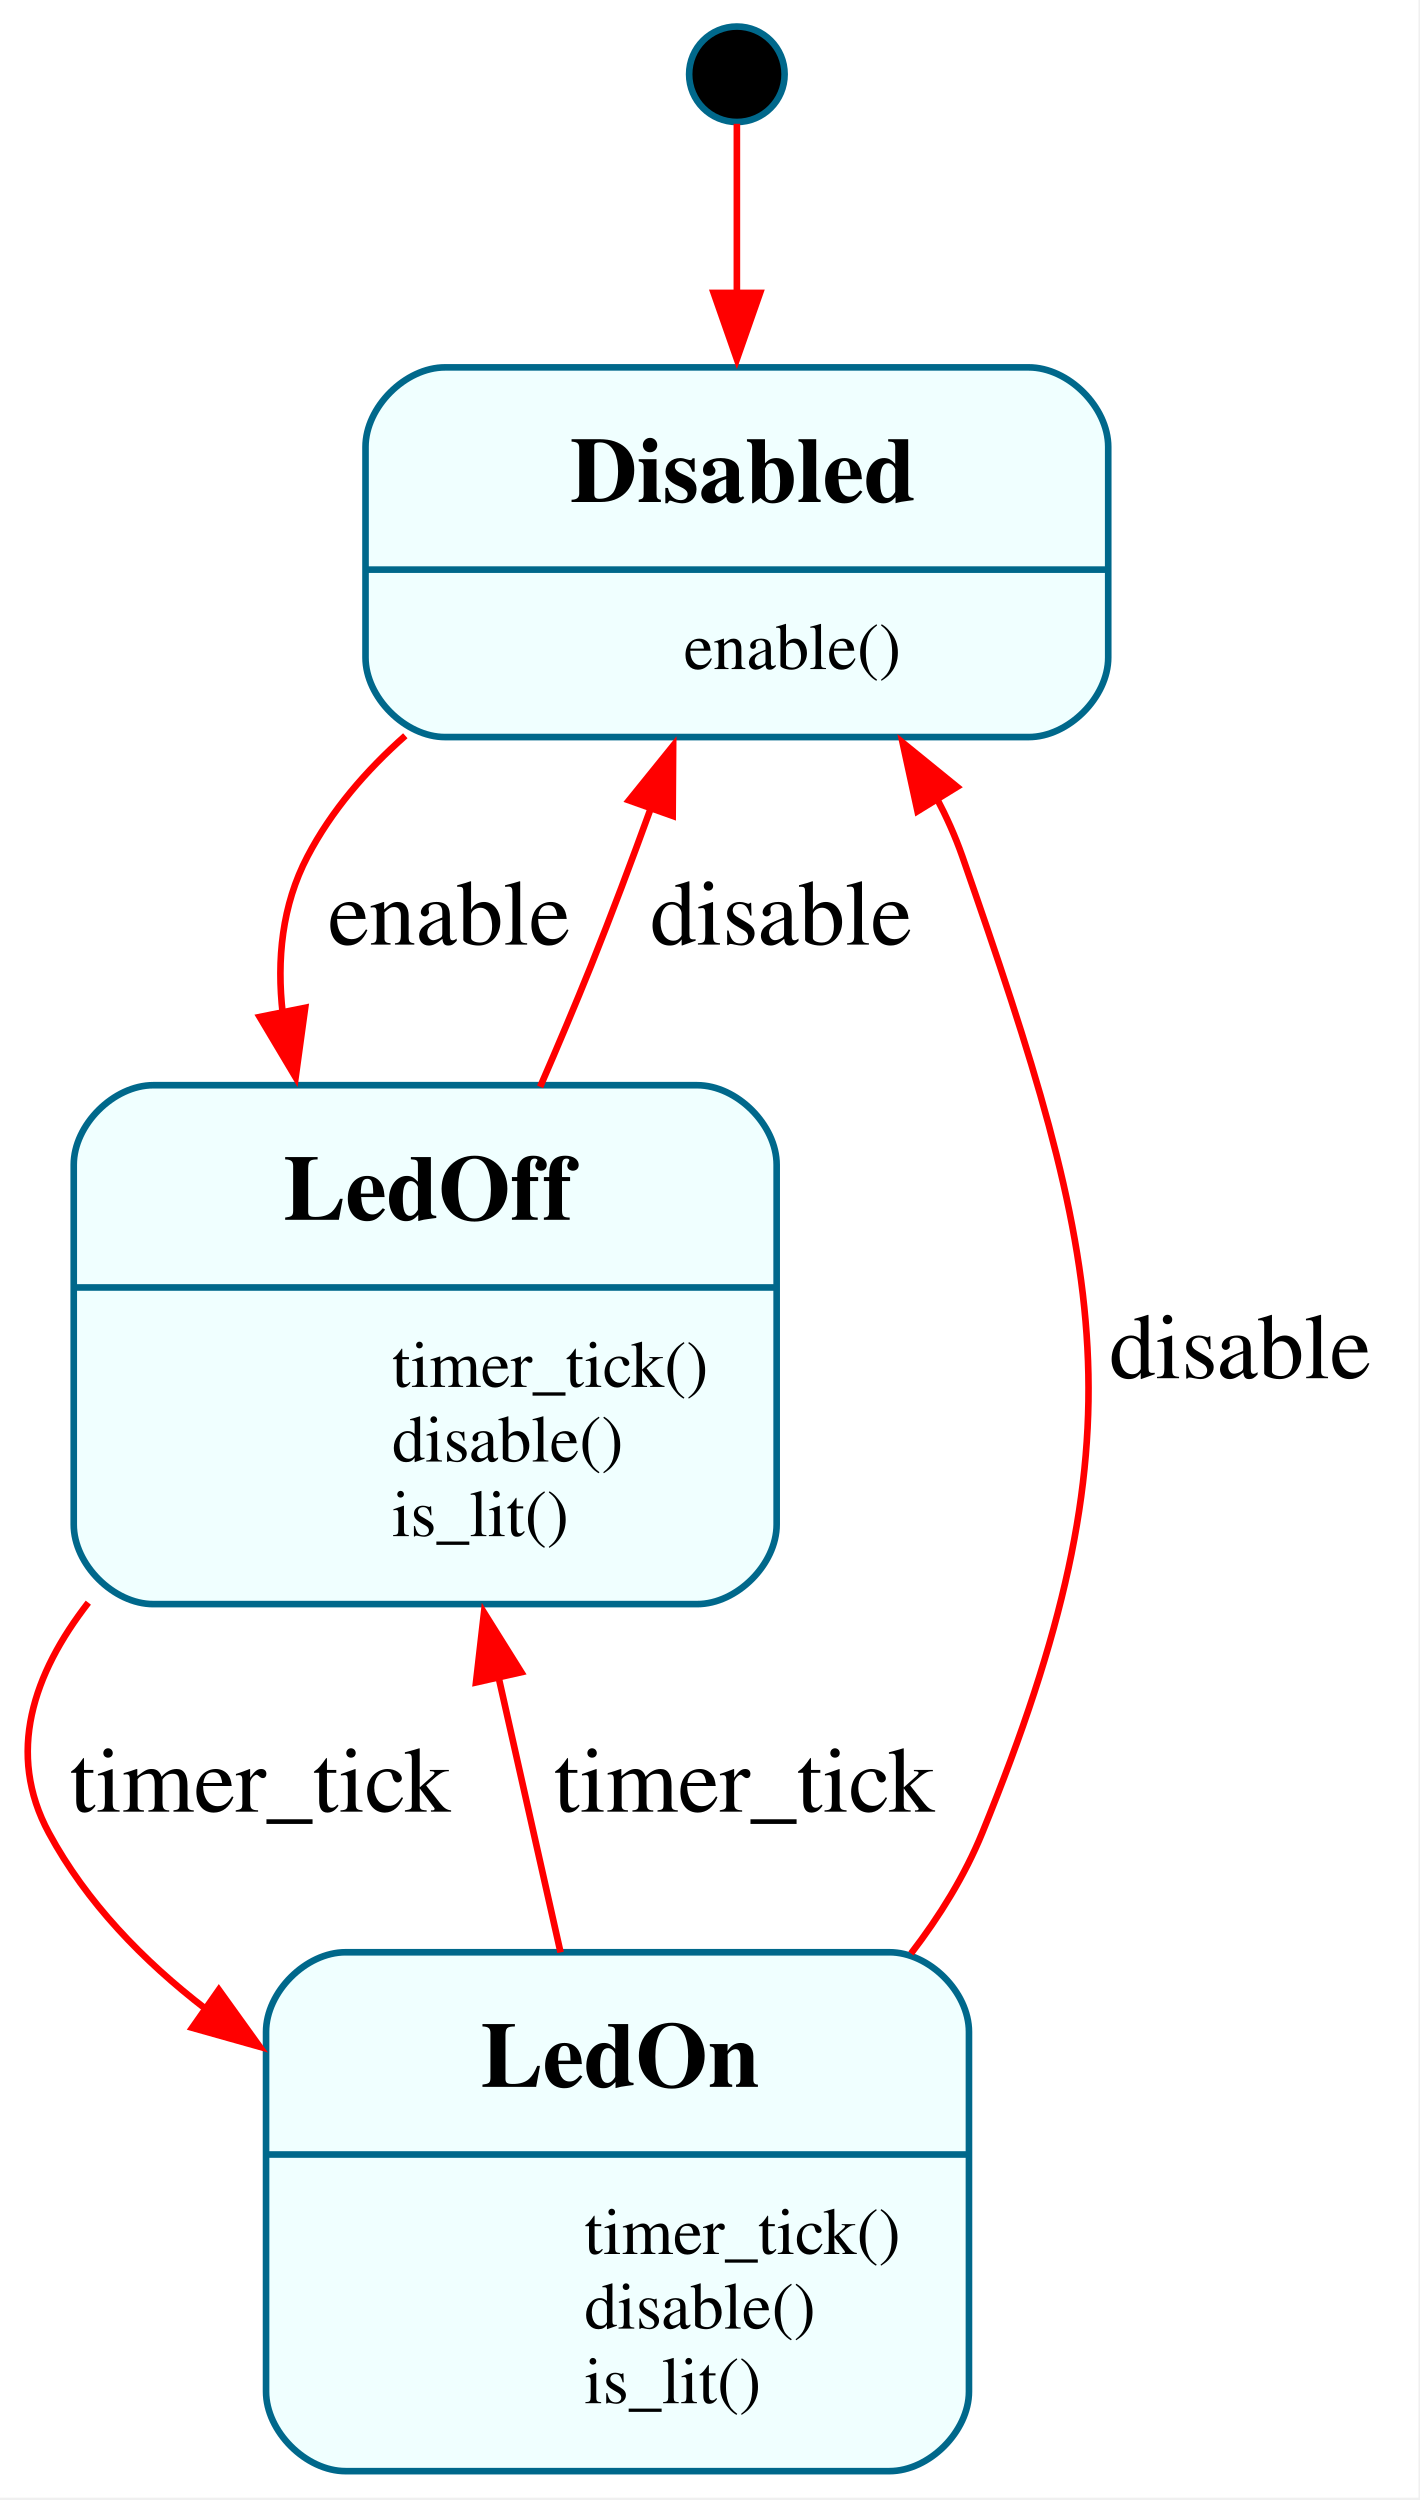
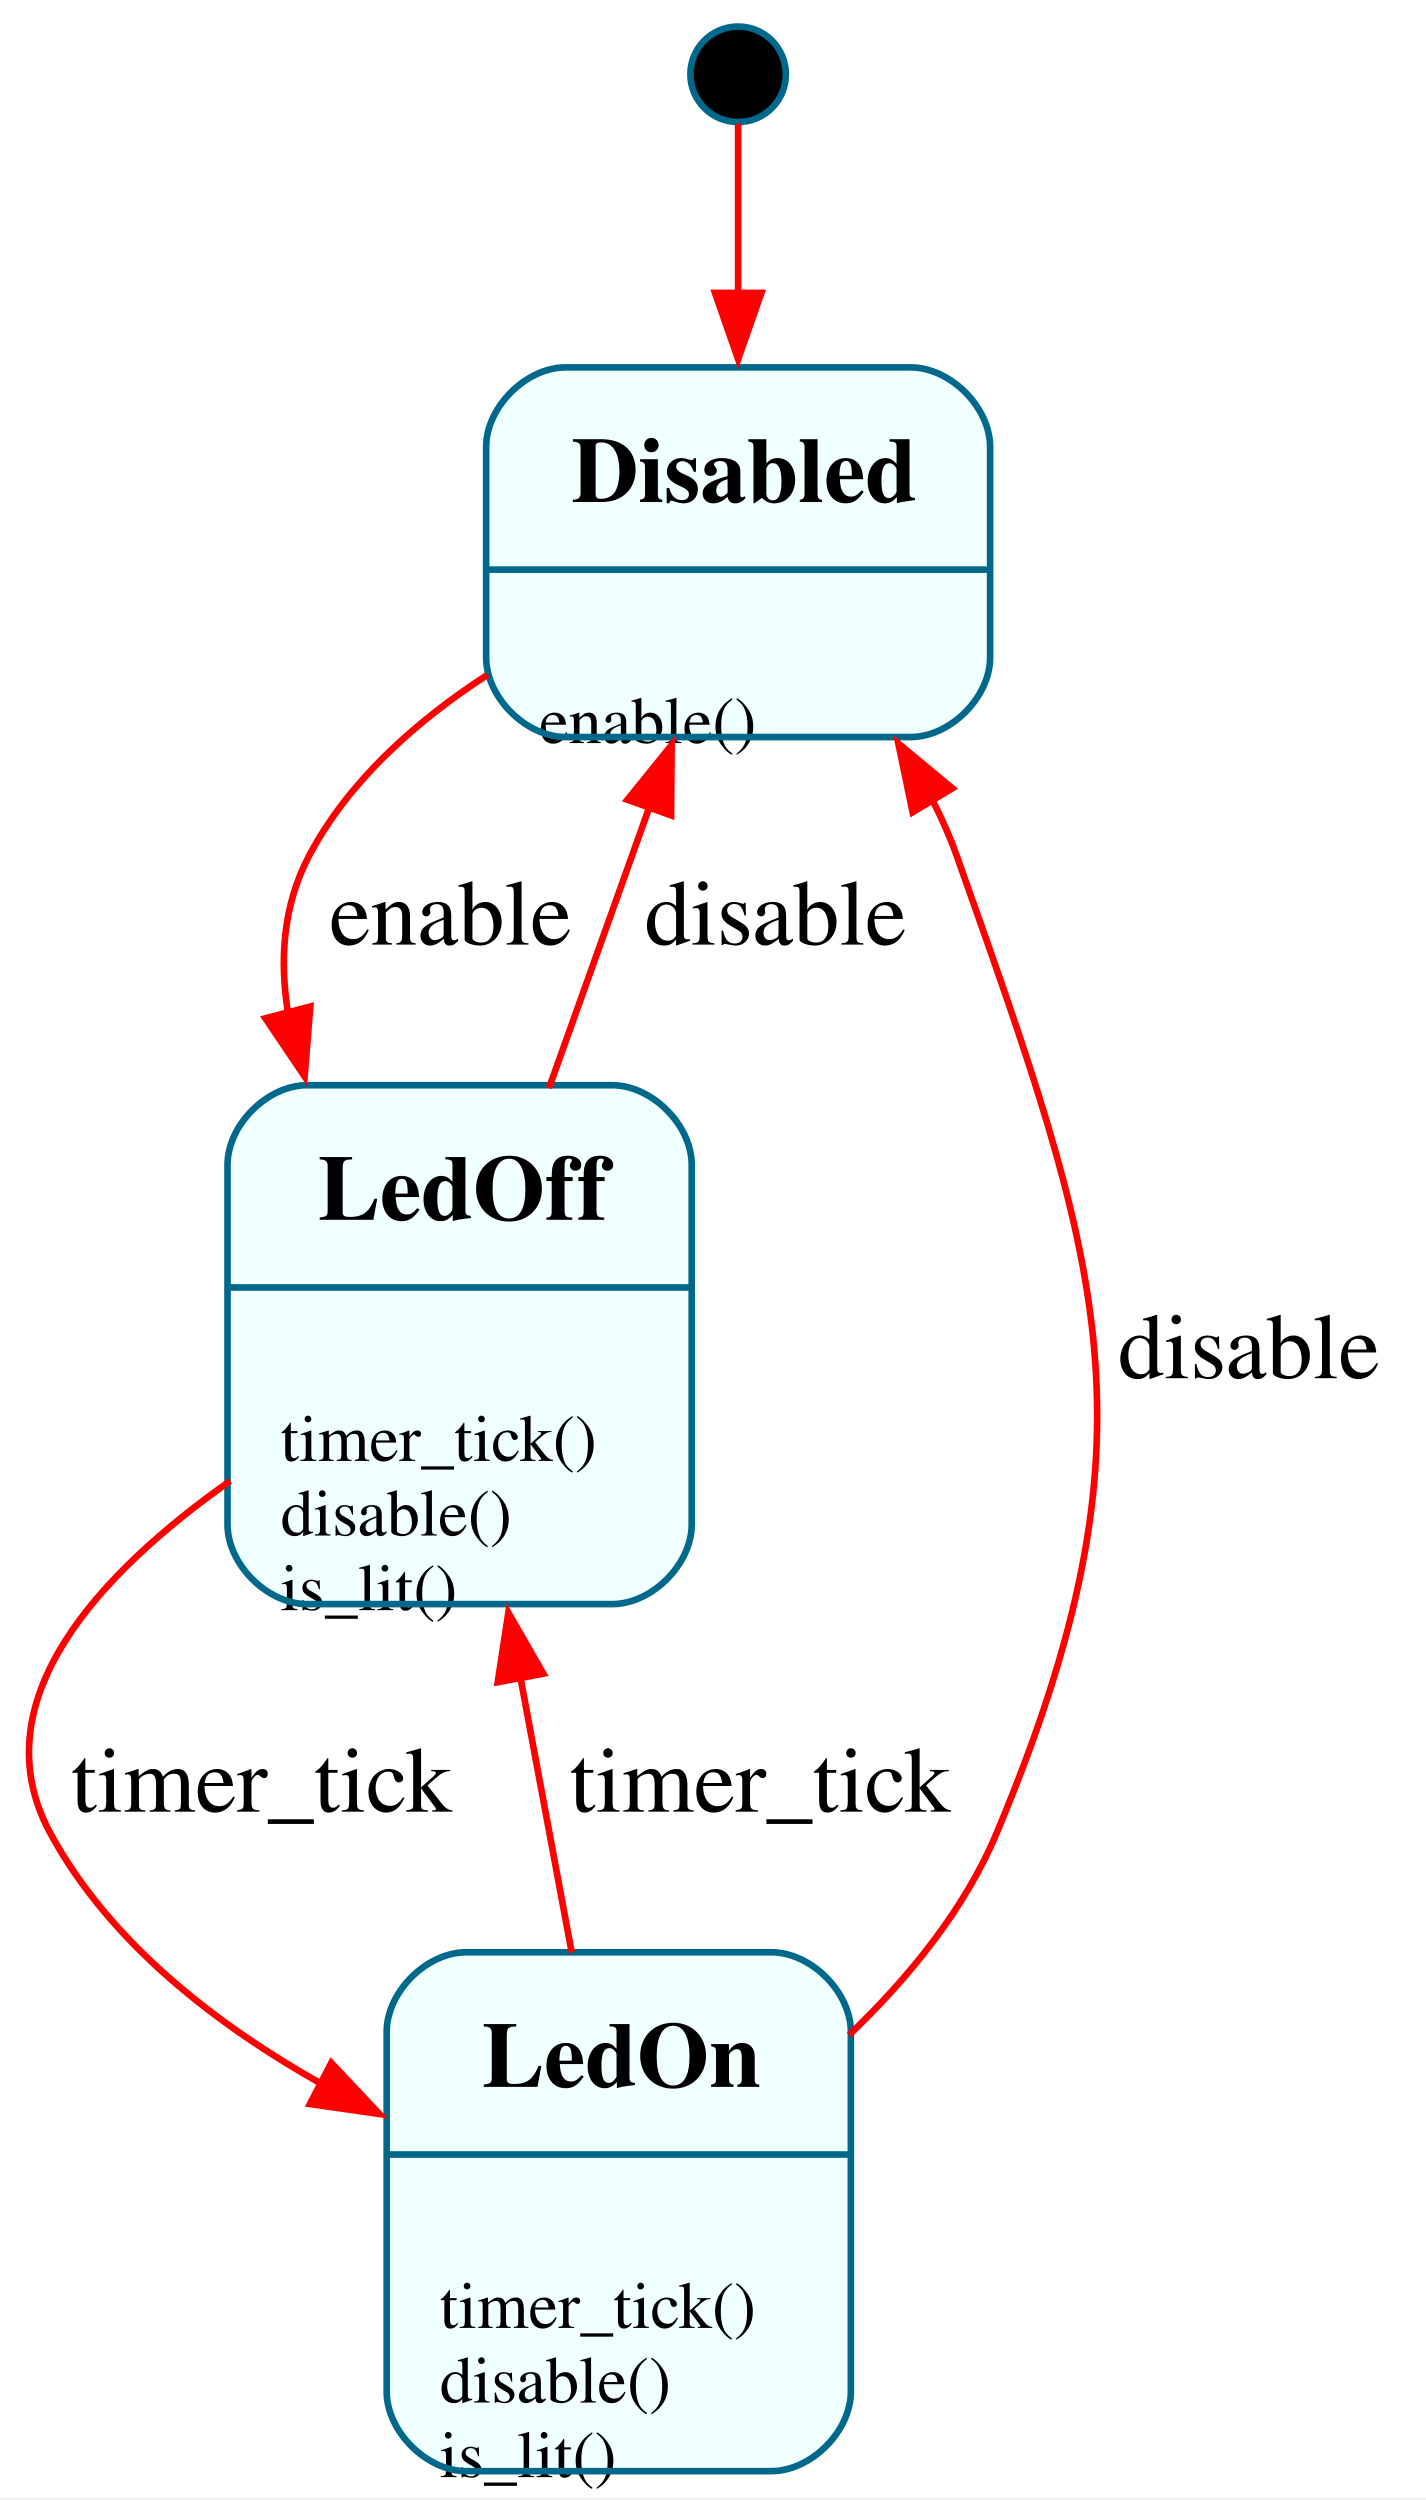
- <svg xmlns="http://www.w3.org/2000/svg" width="214pt" height="377pt" viewBox="0.00 0.00 214.00 377.00">
+ <svg xmlns="http://www.w3.org/2000/svg" width="215pt" height="377pt" viewBox="0.00 0.00 215.00 377.00">
  <g id="graph0" class="graph" transform="scale(1 1) rotate(0) translate(4 372.65)">
-     <polygon fill="white" stroke="none" points="-4,4 -4,-372.65 209.9,-372.65 209.9,4 -4,4" />
+     <polygon fill="white" stroke="none" points="-4,4 -4,-372.65 211.21,-372.65 211.21,4 -4,4" />
    <g id="node1" class="node">
-       <ellipse fill="black" stroke="#00688b" cx="107.12" cy="-361.45" rx="7.2" ry="7.2" />
+       <ellipse fill="black" stroke="#00688b" cx="107.31" cy="-361.45" rx="7.2" ry="7.2" />
    </g>
    <g id="node2" class="node">
-       <path fill="azure" stroke="none" d="M151.12,-317.25C151.12,-317.25 63.12,-317.25 63.12,-317.25 57.12,-317.25 51.12,-311.25 51.12,-305.25 51.12,-305.25 51.12,-273.5 51.12,-273.5 51.12,-267.5 57.12,-261.5 63.12,-261.5 63.12,-261.5 151.12,-261.5 151.12,-261.5 157.12,-261.5 163.12,-267.5 163.12,-273.5 163.12,-273.5 163.12,-305.25 163.12,-305.25 163.12,-311.25 157.12,-317.25 151.12,-317.25" />
-       <text xml:space="preserve" text-anchor="start" x="81.99" y="-296.95" font-family="Times,serif" font-weight="bold" font-size="14.00">Disabled</text>
-       <text xml:space="preserve" text-anchor="start" x="59.12" y="-271.75" font-family="Times,serif" font-size="10.00">                enable()            </text>
-       <polygon fill="#00688b" stroke="#00688b" points="51.12,-286.75 51.12,-286.75 163.12,-286.75 163.12,-286.75 51.12,-286.75" />
-       <path fill="none" stroke="#00688b" d="M63.12,-261.5C63.12,-261.5 151.12,-261.5 151.12,-261.5 157.12,-261.5 163.12,-267.5 163.12,-273.5 163.12,-273.5 163.12,-305.25 163.12,-305.25 163.12,-311.25 157.12,-317.25 151.12,-317.25 151.12,-317.25 63.12,-317.25 63.12,-317.25 57.12,-317.25 51.12,-311.25 51.12,-305.25 51.12,-305.25 51.12,-273.5 51.12,-273.5 51.12,-267.5 57.12,-261.5 63.12,-261.5" />
+       <path fill="azure" stroke="none" d="M133.31,-317.25C133.31,-317.25 81.31,-317.25 81.31,-317.25 75.31,-317.25 69.31,-311.25 69.31,-305.25 69.31,-305.25 69.31,-273.5 69.31,-273.5 69.31,-267.5 75.31,-261.5 81.31,-261.5 81.31,-261.5 133.31,-261.5 133.31,-261.5 139.31,-261.5 145.31,-267.5 145.31,-273.5 145.31,-273.5 145.31,-305.25 145.31,-305.25 145.31,-311.25 139.31,-317.25 133.31,-317.25" />
+       <text xml:space="preserve" text-anchor="start" x="82.19" y="-296.95" font-family="Times,serif" font-weight="bold" font-size="14.00">Disabled</text>
+       <text xml:space="preserve" text-anchor="start" x="77.31" y="-260.59" font-family="Times,serif" font-size="10.00">enable()            </text>
+       <polygon fill="#00688b" stroke="#00688b" points="69.31,-286.75 69.31,-286.75 145.31,-286.75 145.31,-286.75 69.31,-286.75" />
+       <path fill="none" stroke="#00688b" d="M81.31,-261.5C81.31,-261.5 133.31,-261.5 133.31,-261.5 139.31,-261.5 145.31,-267.5 145.31,-273.5 145.31,-273.5 145.31,-305.25 145.31,-305.25 145.31,-311.25 139.31,-317.25 133.31,-317.25 133.31,-317.25 81.31,-317.25 81.31,-317.25 75.31,-317.25 69.31,-311.25 69.31,-305.25 69.31,-305.25 69.31,-273.5 69.31,-273.5 69.31,-267.5 75.31,-261.5 81.31,-261.5" />
    </g>
    <g id="edge1" class="edge">
-       <path fill="none" stroke="red" d="M107.12,-353.98C107.12,-347.88 107.12,-338.19 107.12,-328.2" />
-       <polygon fill="red" stroke="red" points="110.62,-328.48 107.12,-318.48 103.62,-328.48 110.62,-328.48" />
+       <path fill="none" stroke="red" d="M107.31,-353.98C107.31,-347.88 107.31,-338.19 107.31,-328.2" />
+       <polygon fill="red" stroke="red" points="110.82,-328.48 107.31,-318.48 103.82,-328.48 110.82,-328.48" />
    </g>
    <g id="node3" class="node">
-       <path fill="azure" stroke="none" d="M101.12,-209C101.12,-209 19.12,-209 19.12,-209 13.12,-209 7.12,-203 7.12,-197 7.12,-197 7.12,-142.75 7.12,-142.75 7.12,-136.75 13.12,-130.75 19.12,-130.75 19.12,-130.75 101.12,-130.75 101.12,-130.75 107.12,-130.75 113.12,-136.75 113.12,-142.75 113.12,-142.75 113.12,-197 113.12,-197 113.12,-203 107.12,-209 101.12,-209" />
-       <text xml:space="preserve" text-anchor="start" x="38.74" y="-188.7" font-family="Times,serif" font-weight="bold" font-size="14.00">LedOff</text>
-       <text xml:space="preserve" text-anchor="start" x="15.12" y="-163.5" font-family="Times,serif" font-size="10.00">                timer_tick()</text>
-       <text xml:space="preserve" text-anchor="start" x="15.12" y="-152.25" font-family="Times,serif" font-size="10.00">                disable()</text>
-       <text xml:space="preserve" text-anchor="start" x="15.12" y="-141" font-family="Times,serif" font-size="10.00">                is_lit()            </text>
-       <polygon fill="#00688b" stroke="#00688b" points="7.12,-178.5 7.12,-178.5 113.12,-178.5 113.12,-178.5 7.12,-178.5" />
-       <path fill="none" stroke="#00688b" d="M19.12,-130.75C19.12,-130.75 101.12,-130.75 101.12,-130.75 107.12,-130.75 113.12,-136.75 113.12,-142.75 113.12,-142.75 113.12,-197 113.12,-197 113.12,-203 107.12,-209 101.12,-209 101.12,-209 19.12,-209 19.12,-209 13.12,-209 7.12,-203 7.12,-197 7.12,-197 7.12,-142.75 7.12,-142.75 7.12,-136.75 13.12,-130.75 19.12,-130.75" />
+       <path fill="azure" stroke="none" d="M88.31,-209C88.31,-209 42.31,-209 42.31,-209 36.31,-209 30.31,-203 30.31,-197 30.31,-197 30.31,-142.75 30.31,-142.75 30.31,-136.75 36.31,-130.75 42.31,-130.75 42.31,-130.75 88.31,-130.75 88.31,-130.75 94.31,-130.75 100.31,-136.75 100.31,-142.75 100.31,-142.75 100.31,-197 100.31,-197 100.31,-203 94.31,-209 88.31,-209" />
+       <text xml:space="preserve" text-anchor="start" x="43.94" y="-188.7" font-family="Times,serif" font-weight="bold" font-size="14.00">LedOff</text>
+       <text xml:space="preserve" text-anchor="start" x="38.31" y="-152.34" font-family="Times,serif" font-size="10.00">timer_tick()</text>
+       <text xml:space="preserve" text-anchor="start" x="38.31" y="-141.09" font-family="Times,serif" font-size="10.00">disable()</text>
+       <text xml:space="preserve" text-anchor="start" x="38.31" y="-129.84" font-family="Times,serif" font-size="10.00">is_lit()            </text>
+       <polygon fill="#00688b" stroke="#00688b" points="30.31,-178.5 30.31,-178.5 100.31,-178.5 100.31,-178.5 30.31,-178.5" />
+       <path fill="none" stroke="#00688b" d="M42.31,-130.75C42.31,-130.75 88.31,-130.75 88.31,-130.75 94.31,-130.75 100.31,-136.75 100.31,-142.75 100.31,-142.75 100.31,-197 100.31,-197 100.31,-203 94.31,-209 88.31,-209 88.31,-209 42.31,-209 42.31,-209 36.31,-209 30.31,-203 30.31,-197 30.31,-197 30.31,-142.75 30.31,-142.75 30.31,-136.75 36.31,-130.75 42.31,-130.75" />
    </g>
    <g id="edge2" class="edge">
-       <path fill="none" stroke="red" d="M57.12,-261.7C51.2,-256.46 45.98,-250.41 42.37,-243.5 38.52,-236.15 37.7,-227.94 38.64,-219.76" />
-       <polygon fill="red" stroke="red" points="42.02,-220.68 40.58,-210.19 35.16,-219.29 42.02,-220.68" />
-       <text xml:space="preserve" text-anchor="middle" x="63.74" y="-230.2" font-family="Times,serif" font-size="14.00"> enable </text>
+       <path fill="none" stroke="red" d="M69.51,-270.89C58.84,-263.97 48.53,-254.89 42.56,-243.5 38.69,-236.1 38.12,-227.92 39.45,-219.8" />
+       <polygon fill="red" stroke="red" points="42.79,-220.87 41.94,-210.31 36.02,-219.09 42.79,-220.87" />
+       <text xml:space="preserve" text-anchor="middle" x="63.94" y="-230.2" font-family="Times,serif" font-size="14.00"> enable </text>
    </g>
    <g id="edge4" class="edge">
-       <path fill="none" stroke="red" d="M77.45,-208.75C80.09,-214.82 82.73,-221.06 85.12,-227 88.18,-234.64 91.28,-242.89 94.15,-250.79" />
-       <polygon fill="red" stroke="red" points="90.85,-251.96 97.51,-260.2 97.44,-249.61 90.85,-251.96" />
-       <text xml:space="preserve" text-anchor="middle" x="113.79" y="-230.2" font-family="Times,serif" font-size="14.00"> disable </text>
+       <path fill="none" stroke="red" d="M78.79,-208.57C83.67,-222.23 89.18,-237.64 94.04,-251.25" />
+       <polygon fill="red" stroke="red" points="90.61,-252.05 97.28,-260.29 97.2,-249.69 90.61,-252.05" />
+       <text xml:space="preserve" text-anchor="middle" x="112.95" y="-230.2" font-family="Times,serif" font-size="14.00"> disable </text>
    </g>
    <g id="node4" class="node">
-       <path fill="azure" stroke="none" d="M130.12,-78.25C130.12,-78.25 48.12,-78.25 48.12,-78.25 42.12,-78.25 36.12,-72.25 36.12,-66.25 36.12,-66.25 36.12,-12 36.12,-12 36.12,-6 42.12,0 48.12,0 48.12,0 130.12,0 130.12,0 136.12,0 142.12,-6 142.12,-12 142.12,-12 142.12,-66.25 142.12,-66.25 142.12,-72.25 136.12,-78.25 130.12,-78.25" />
-       <text xml:space="preserve" text-anchor="start" x="68.49" y="-57.95" font-family="Times,serif" font-weight="bold" font-size="14.00">LedOn</text>
-       <text xml:space="preserve" text-anchor="start" x="44.12" y="-32.75" font-family="Times,serif" font-size="10.00">                timer_tick()</text>
-       <text xml:space="preserve" text-anchor="start" x="44.12" y="-21.5" font-family="Times,serif" font-size="10.00">                disable()</text>
-       <text xml:space="preserve" text-anchor="start" x="44.12" y="-10.25" font-family="Times,serif" font-size="10.00">                is_lit()            </text>
-       <polygon fill="#00688b" stroke="#00688b" points="36.12,-47.75 36.12,-47.75 142.12,-47.75 142.12,-47.75 36.12,-47.75" />
-       <path fill="none" stroke="#00688b" d="M48.12,0C48.12,0 130.12,0 130.12,0 136.12,0 142.12,-6 142.12,-12 142.12,-12 142.12,-66.25 142.12,-66.25 142.12,-72.25 136.12,-78.25 130.12,-78.25 130.12,-78.25 48.12,-78.25 48.12,-78.25 42.12,-78.25 36.12,-72.25 36.12,-66.25 36.12,-66.25 36.12,-12 36.12,-12 36.12,-6 42.12,0 48.12,0" />
+       <path fill="azure" stroke="none" d="M112.31,-78.25C112.31,-78.25 66.31,-78.25 66.31,-78.25 60.31,-78.25 54.31,-72.25 54.31,-66.25 54.31,-66.25 54.31,-12 54.31,-12 54.31,-6 60.31,0 66.31,0 66.31,0 112.31,0 112.31,0 118.31,0 124.31,-6 124.31,-12 124.31,-12 124.31,-66.25 124.31,-66.25 124.31,-72.25 118.31,-78.25 112.31,-78.25" />
+       <text xml:space="preserve" text-anchor="start" x="68.69" y="-57.95" font-family="Times,serif" font-weight="bold" font-size="14.00">LedOn</text>
+       <text xml:space="preserve" text-anchor="start" x="62.31" y="-21.59" font-family="Times,serif" font-size="10.00">timer_tick()</text>
+       <text xml:space="preserve" text-anchor="start" x="62.31" y="-10.34" font-family="Times,serif" font-size="10.00">disable()</text>
+       <text xml:space="preserve" text-anchor="start" x="62.31" y="0.91" font-family="Times,serif" font-size="10.00">is_lit()            </text>
+       <polygon fill="#00688b" stroke="#00688b" points="54.31,-47.75 54.31,-47.75 124.31,-47.75 124.31,-47.75 54.31,-47.75" />
+       <path fill="none" stroke="#00688b" d="M66.31,0C66.31,0 112.31,0 112.31,0 118.31,0 124.31,-6 124.31,-12 124.31,-12 124.31,-66.25 124.31,-66.25 124.31,-72.25 118.31,-78.25 112.31,-78.25 112.31,-78.25 66.31,-78.25 66.31,-78.25 60.31,-78.25 54.31,-72.25 54.31,-66.25 54.31,-66.25 54.31,-12 54.31,-12 54.31,-6 60.31,0 66.31,0" />
    </g>
    <g id="edge3" class="edge">
-       <path fill="none" stroke="red" d="M9.32,-130.97C0.98,-120.24 -3.1,-108.21 3.37,-96.25 9.01,-85.81 17.53,-77 27.05,-69.68" />
-       <polygon fill="red" stroke="red" points="29,-72.59 35.18,-63.99 24.98,-66.86 29,-72.59" />
-       <text xml:space="preserve" text-anchor="middle" x="35.24" y="-99.45" font-family="Times,serif" font-size="14.00"> timer_tick </text>
+       <path fill="none" stroke="red" d="M30.7,-149.32C11.22,-135.59 -7.22,-116.2 3.56,-96.25 12.53,-79.66 28.78,-67.19 44.73,-58.26" />
+       <polygon fill="red" stroke="red" points="45.96,-61.57 53.22,-53.86 42.73,-55.36 45.96,-61.57" />
+       <text xml:space="preserve" text-anchor="middle" x="35.44" y="-99.45" font-family="Times,serif" font-size="14.00"> timer_tick </text>
    </g>
    <g id="edge6" class="edge">
-       <path fill="none" stroke="red" d="M133.38,-78.06C137.72,-83.71 141.49,-89.81 144.12,-96.25 168.86,-156.85 162.68,-181.7 141.12,-243.5 140.06,-246.53 138.72,-249.52 137.18,-252.43" />
-       <polygon fill="red" stroke="red" points="134.36,-250.32 132.11,-260.67 140.33,-253.99 134.36,-250.32" />
-       <text xml:space="preserve" text-anchor="middle" x="183.02" y="-164.82" font-family="Times,serif" font-size="14.00"> disable </text>
+       <path fill="none" stroke="red" d="M124.04,-65.77C133.01,-74.36 141.49,-84.72 146.31,-96.25 171.61,-156.67 162.16,-181.75 140.31,-243.5 139.29,-246.39 138.02,-249.26 136.57,-252.05" />
+       <polygon fill="red" stroke="red" points="133.62,-250.17 131.47,-260.54 139.62,-253.77 133.62,-250.17" />
+       <text xml:space="preserve" text-anchor="middle" x="184.33" y="-164.82" font-family="Times,serif" font-size="14.00"> disable </text>
    </g>
    <g id="edge5" class="edge">
-       <path fill="none" stroke="red" d="M80.53,-78.23C77.58,-91.36 74.23,-106.24 71.1,-120.1" />
-       <polygon fill="red" stroke="red" points="67.78,-118.94 68.99,-129.47 74.61,-120.48 67.78,-118.94" />
-       <text xml:space="preserve" text-anchor="middle" x="108.23" y="-99.45" font-family="Times,serif" font-size="14.00"> timer_tick </text>
+       <path fill="none" stroke="red" d="M82.21,-78.23C79.79,-91.23 77.04,-105.95 74.48,-119.69" />
+       <polygon fill="red" stroke="red" points="71.06,-118.98 72.66,-129.45 77.94,-120.26 71.06,-118.98" />
+       <text xml:space="preserve" text-anchor="middle" x="110.63" y="-99.45" font-family="Times,serif" font-size="14.00"> timer_tick </text>
    </g>
  </g>
</svg>
